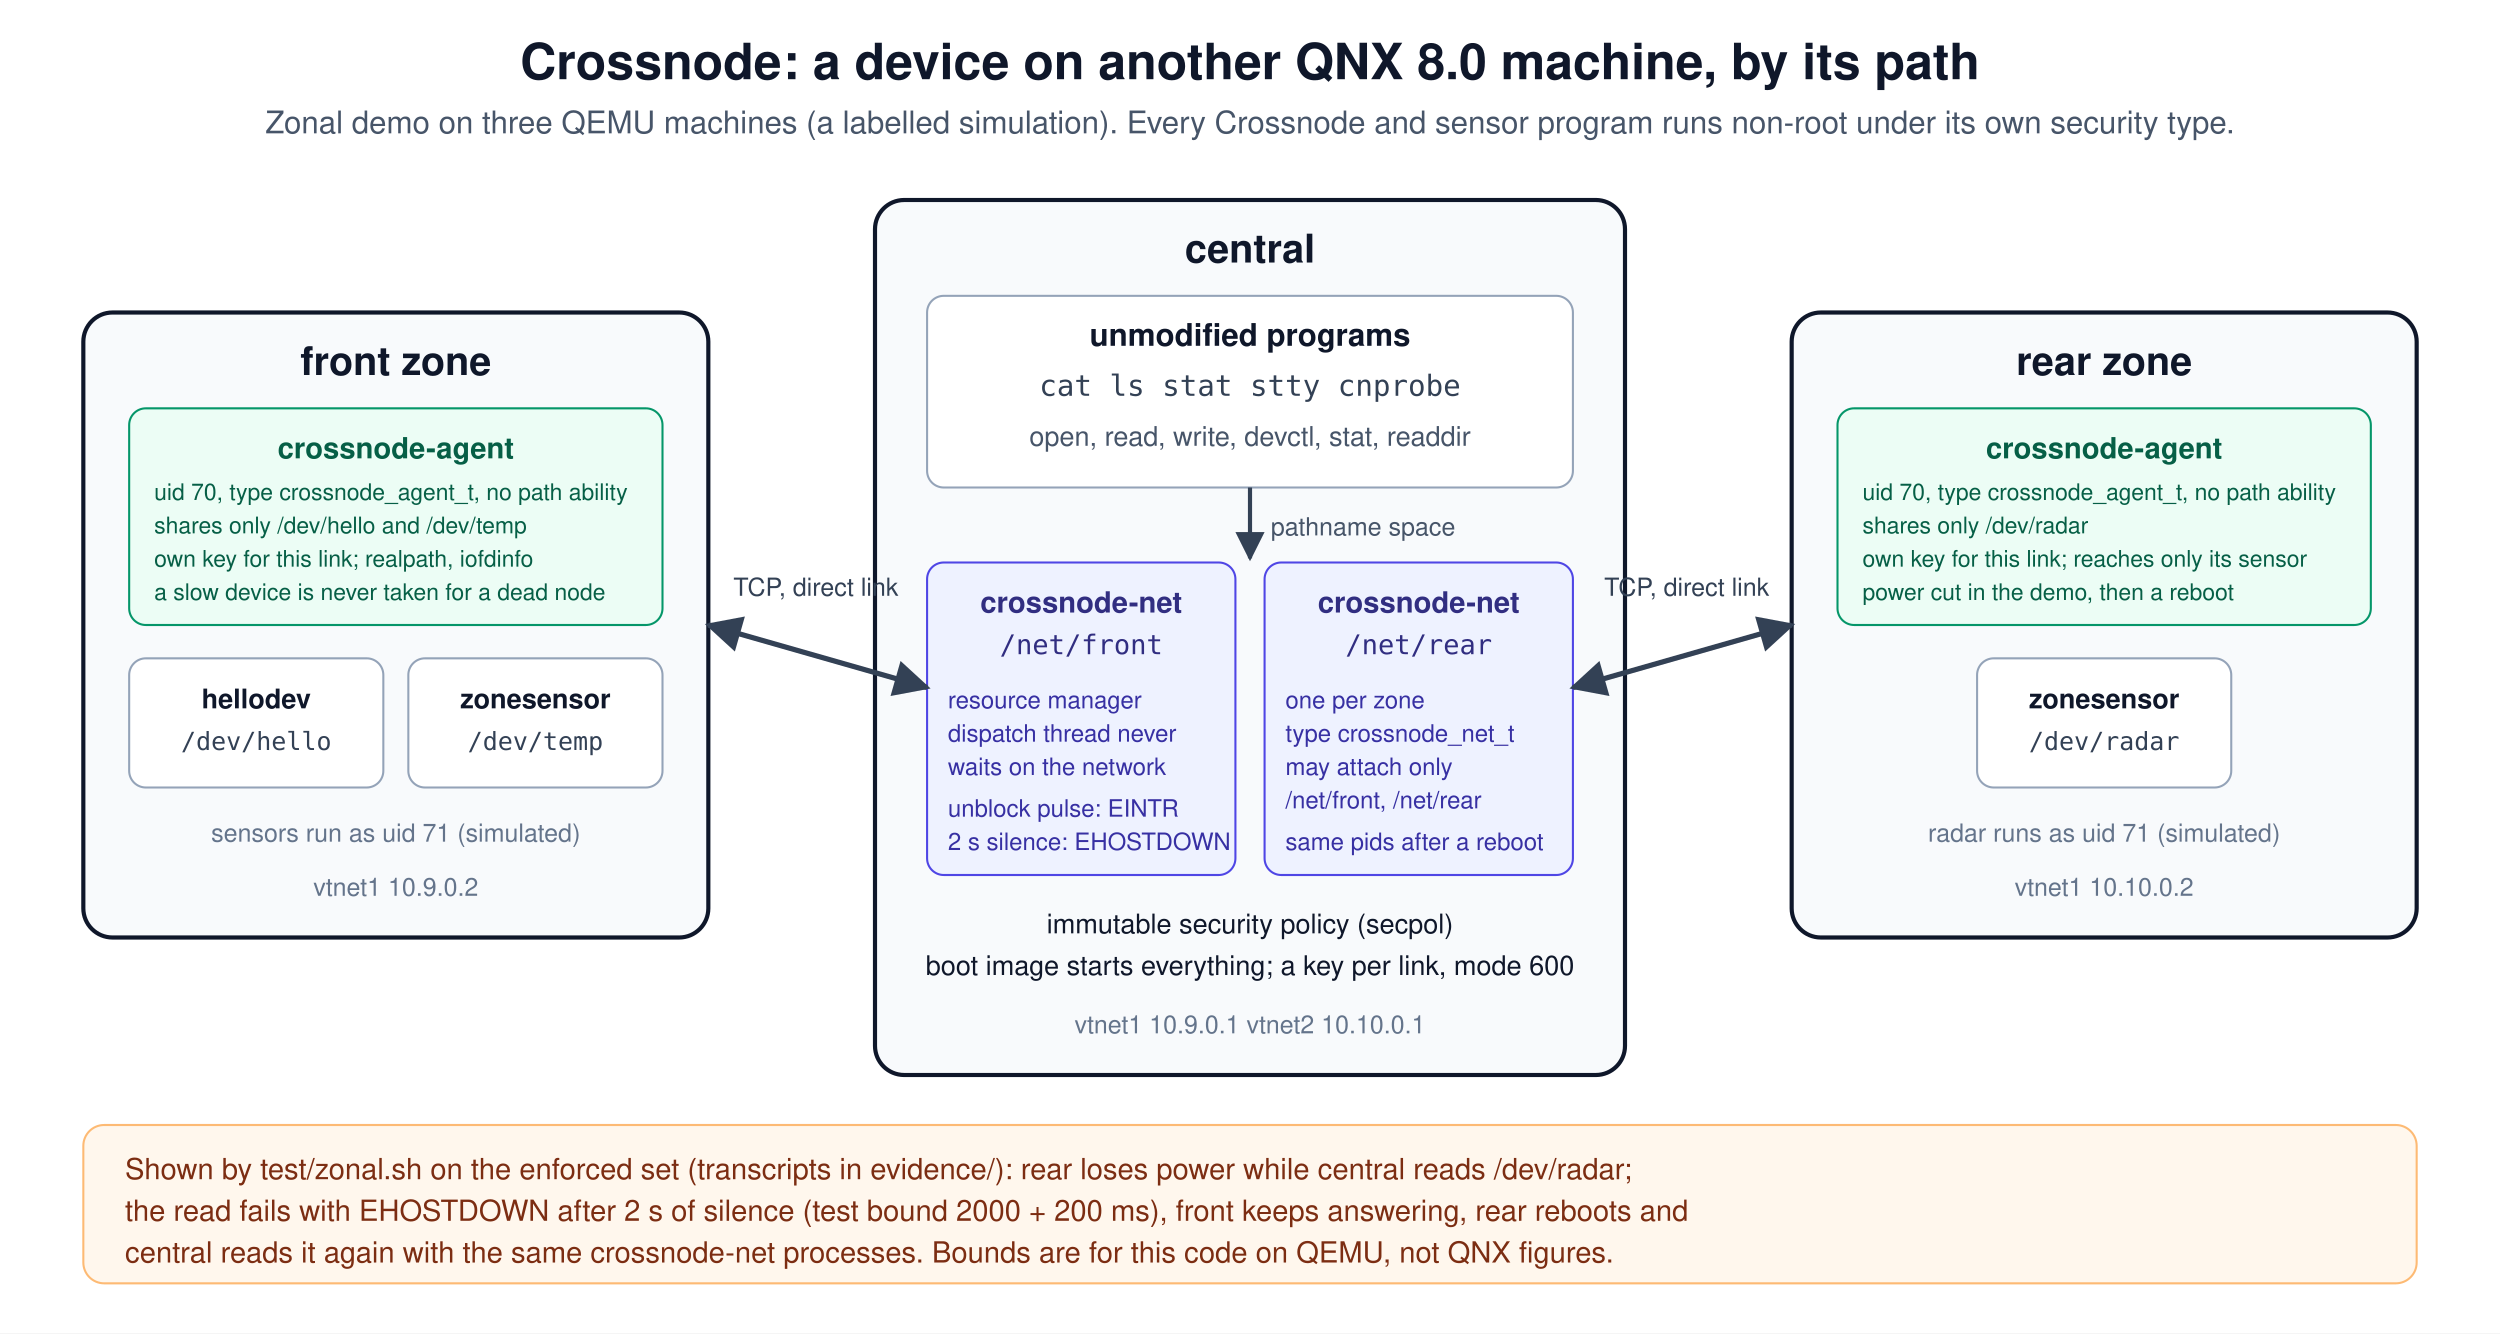
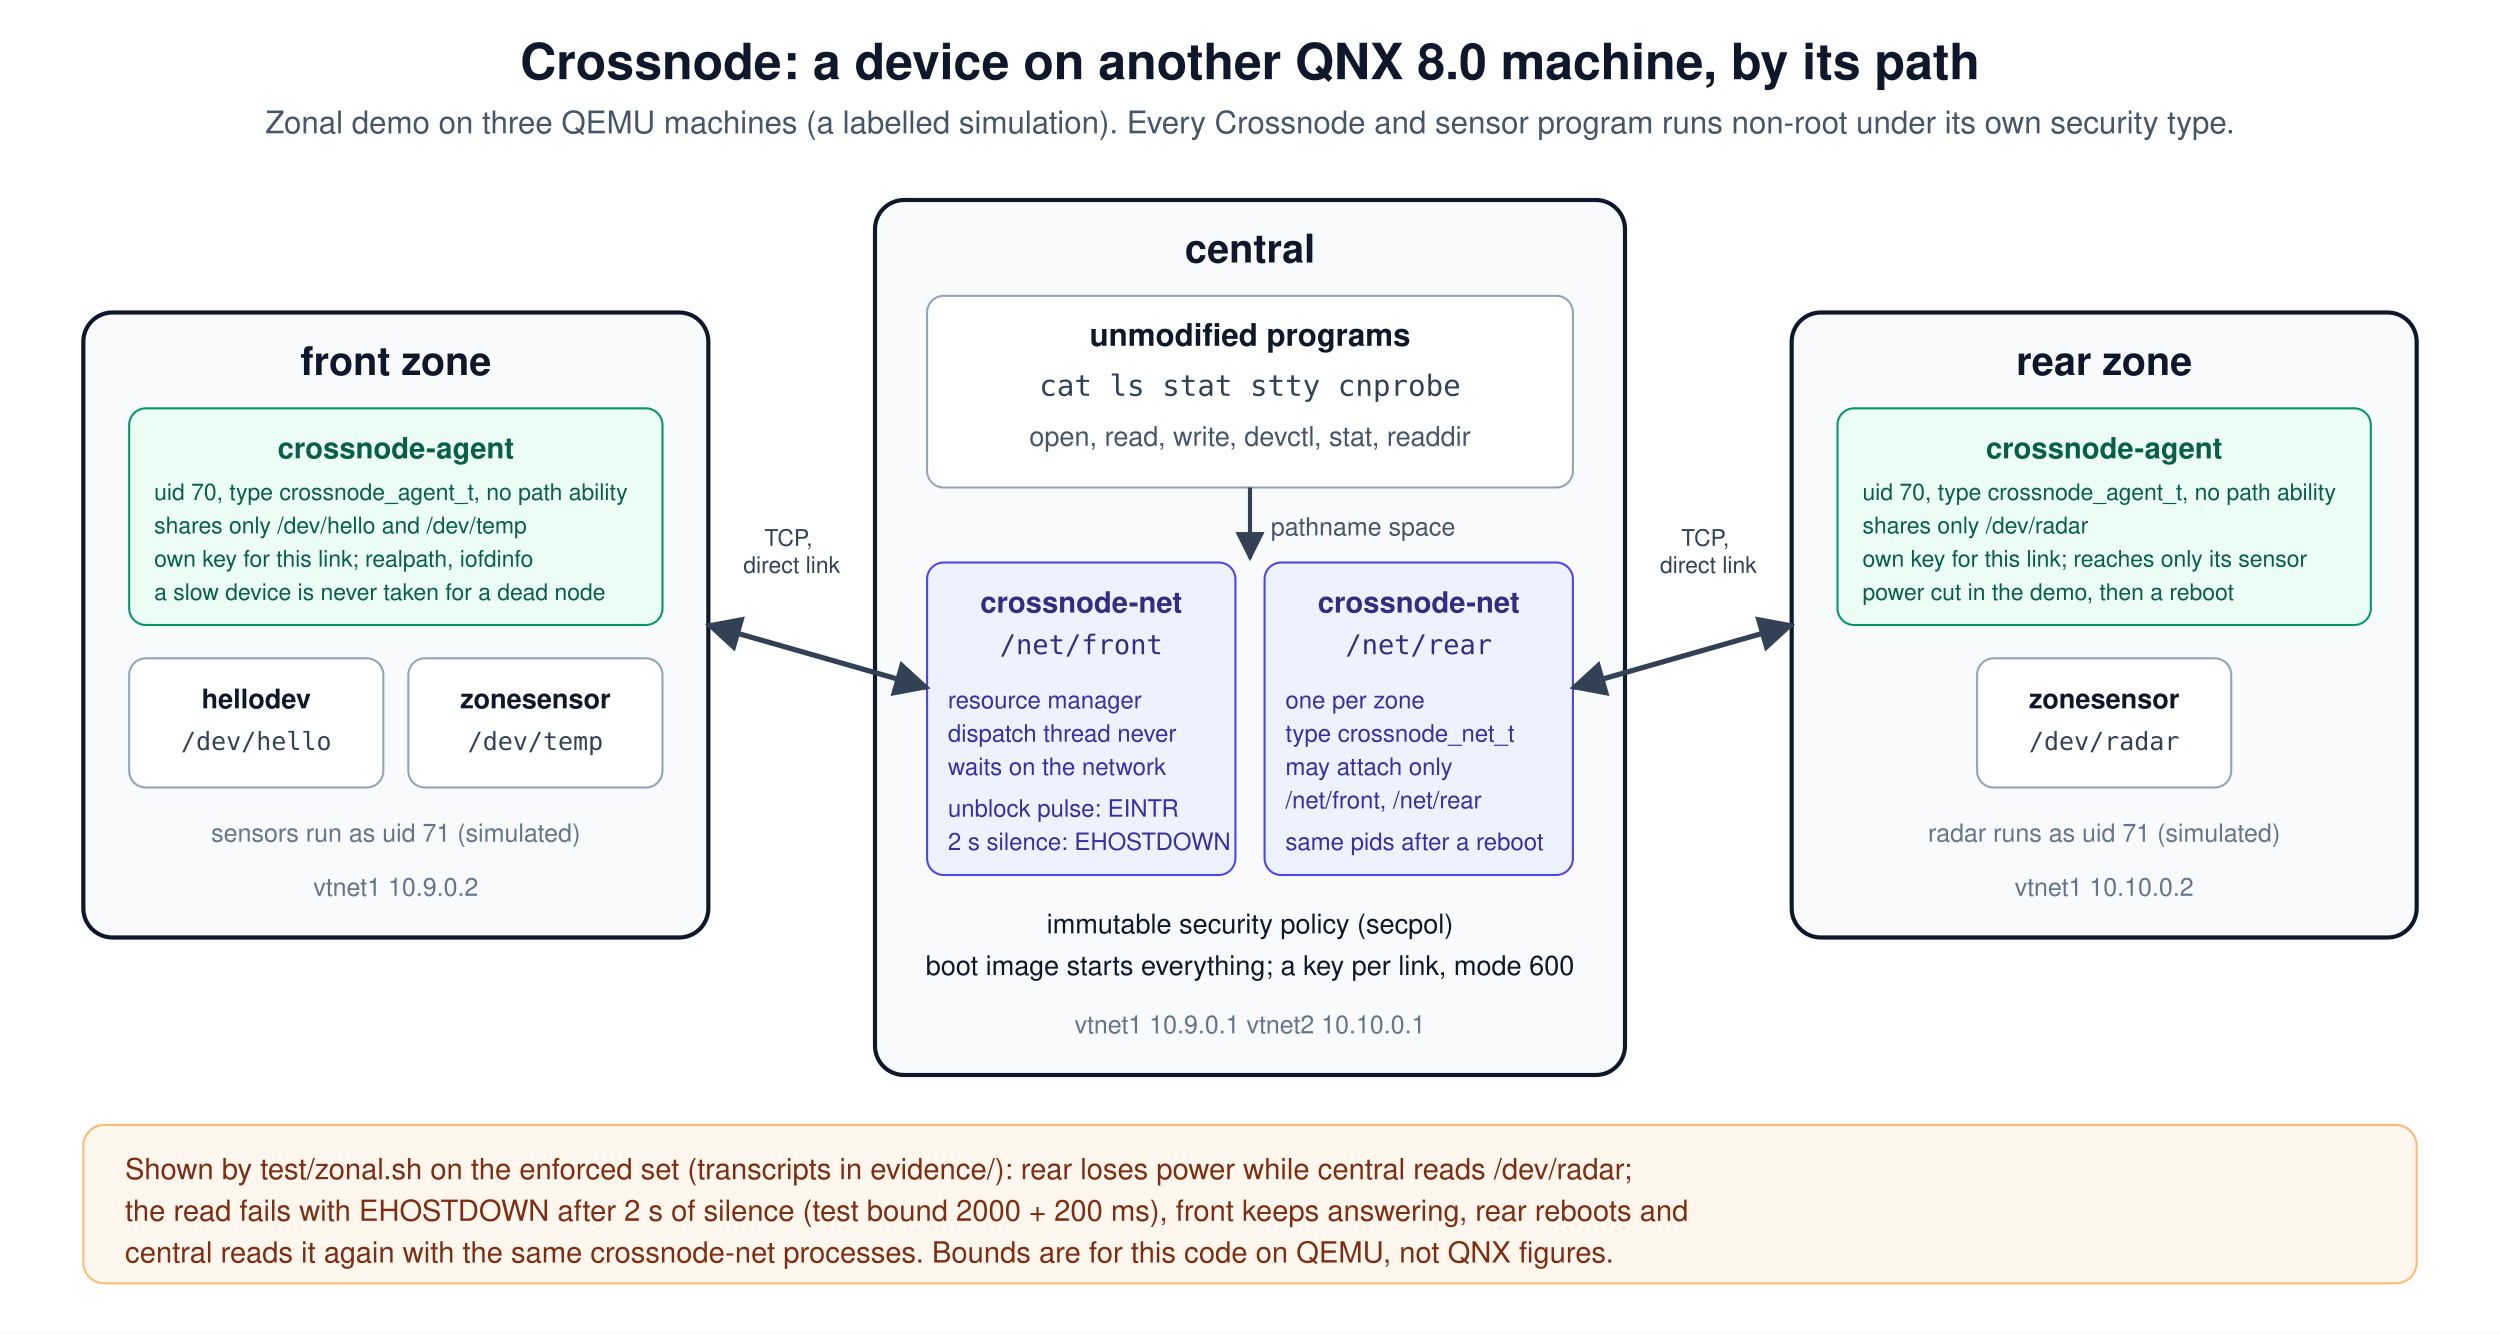
<svg xmlns="http://www.w3.org/2000/svg" viewBox="0 0 1200 640" width="1200" height="640" font-family="Helvetica, Arial, sans-serif">
  <defs>
    <marker id="arrow" viewBox="0 0 10 10" refX="9" refY="5" markerWidth="7" markerHeight="7" orient="auto-start-reverse">
      <path d="M0,0 L10,5 L0,10 z" fill="#334155" />
    </marker>
  </defs>
  <rect x="0" y="0" width="1200" height="640" fill="#ffffff" />
  <text x="600" y="38" text-anchor="middle" font-size="24" font-weight="700" fill="#0f172a">Crossnode: a device on another QNX 8.0 machine, by its path</text>
  <text x="600" y="64" text-anchor="middle" font-size="15" fill="#475569">Zonal demo on three QEMU machines (a labelled simulation). Every Crossnode and sensor program runs non-root under its own security type.</text>
  <rect x="420" y="96" width="360" height="420" rx="14" fill="#f8fafc" stroke="#0f172a" stroke-width="2" />
  <text x="600" y="126" text-anchor="middle" font-size="19" font-weight="700" fill="#0f172a">central</text>
  <rect x="445" y="142" width="310" height="92" rx="8" fill="#ffffff" stroke="#94a3b8" />
  <text x="600" y="166" text-anchor="middle" font-size="15" font-weight="700" fill="#0f172a">unmodified programs</text>
  <text x="600" y="190" text-anchor="middle" font-size="14" fill="#334155" font-family="Menlo, monospace">cat  ls  stat  stty  cnprobe</text>
  <text x="600" y="214" text-anchor="middle" font-size="13" fill="#475569">open, read, write, devctl, stat, readdir</text>
  <line x1="600" y1="234" x2="600" y2="268" stroke="#334155" stroke-width="2" marker-end="url(#arrow)" />
  <text x="610" y="257" font-size="12" fill="#475569">pathname space</text>
  <rect x="445" y="270" width="148" height="150" rx="8" fill="#eef2ff" stroke="#4f46e5" />
  <text x="519" y="294" text-anchor="middle" font-size="14" font-weight="700" fill="#312e81">crossnode-net</text>
  <text x="519" y="314" text-anchor="middle" font-size="13" fill="#312e81" font-family="Menlo, monospace">/net/front</text>
  <rect x="607" y="270" width="148" height="150" rx="8" fill="#eef2ff" stroke="#4f46e5" />
  <text x="681" y="294" text-anchor="middle" font-size="14" font-weight="700" fill="#312e81">crossnode-net</text>
  <text x="681" y="314" text-anchor="middle" font-size="13" fill="#312e81" font-family="Menlo, monospace">/net/rear</text>
  <g font-size="11.5" fill="#3730a3">
    <text x="455" y="340">resource manager</text>
    <text x="455" y="356">dispatch thread never</text>
    <text x="455" y="372">waits on the network</text>
    <text x="455" y="392">unblock pulse: EINTR</text>
    <text x="455" y="408">2 s silence: EHOSTDOWN</text>
    <text x="617" y="340">one per zone</text>
    <text x="617" y="356">type crossnode_net_t</text>
    <text x="617" y="372">may attach only</text>
    <text x="617" y="388">/net/front, /net/rear</text>
    <text x="617" y="408">same pids after a reboot</text>
  </g>
  <text x="600" y="448" text-anchor="middle" font-size="13" fill="#0f172a">immutable security policy (secpol)</text>
  <text x="600" y="468" text-anchor="middle" font-size="13" fill="#0f172a">boot image starts everything; a key per link, mode 600</text>
  <text x="600" y="496" text-anchor="middle" font-size="12" fill="#64748b">vtnet1 10.9.0.1           vtnet2 10.10.0.1</text>
  <rect x="40" y="150" width="300" height="300" rx="14" fill="#f8fafc" stroke="#0f172a" stroke-width="2" />
  <text x="190" y="180" text-anchor="middle" font-size="19" font-weight="700" fill="#0f172a">front zone</text>
  <rect x="62" y="196" width="256" height="104" rx="8" fill="#ecfdf5" stroke="#059669" />
  <text x="190" y="220" text-anchor="middle" font-size="14" font-weight="700" fill="#065f46">crossnode-agent</text>
  <g font-size="11" fill="#065f46">
    <text x="74" y="240">uid 70, type crossnode_agent_t, no path ability</text>
    <text x="74" y="256">shares only /dev/hello and /dev/temp</text>
    <text x="74" y="272">own key for this link; realpath, iofdinfo</text>
    <text x="74" y="288">a slow device is never taken for a dead node</text>
  </g>
  <rect x="62" y="316" width="122" height="62" rx="8" fill="#ffffff" stroke="#94a3b8" />
  <text x="123" y="340" text-anchor="middle" font-size="13" font-weight="700" fill="#0f172a">hellodev</text>
  <text x="123" y="360" text-anchor="middle" font-size="12" fill="#334155" font-family="Menlo, monospace">/dev/hello</text>
  <rect x="196" y="316" width="122" height="62" rx="8" fill="#ffffff" stroke="#94a3b8" />
  <text x="257" y="340" text-anchor="middle" font-size="13" font-weight="700" fill="#0f172a">zonesensor</text>
  <text x="257" y="360" text-anchor="middle" font-size="12" fill="#334155" font-family="Menlo, monospace">/dev/temp</text>
  <text x="190" y="404" text-anchor="middle" font-size="12" fill="#64748b">sensors run as uid 71 (simulated)</text>
  <text x="190" y="430" text-anchor="middle" font-size="12" fill="#64748b">vtnet1 10.9.0.2</text>
  <rect x="860" y="150" width="300" height="300" rx="14" fill="#f8fafc" stroke="#0f172a" stroke-width="2" />
  <text x="1010" y="180" text-anchor="middle" font-size="19" font-weight="700" fill="#0f172a">rear zone</text>
  <rect x="882" y="196" width="256" height="104" rx="8" fill="#ecfdf5" stroke="#059669" />
  <text x="1010" y="220" text-anchor="middle" font-size="14" font-weight="700" fill="#065f46">crossnode-agent</text>
  <g font-size="11" fill="#065f46">
    <text x="894" y="240">uid 70, type crossnode_agent_t, no path ability</text>
    <text x="894" y="256">shares only /dev/radar</text>
    <text x="894" y="272">own key for this link; reaches only its sensor</text>
    <text x="894" y="288">power cut in the demo, then a reboot</text>
  </g>
  <rect x="949" y="316" width="122" height="62" rx="8" fill="#ffffff" stroke="#94a3b8" />
  <text x="1010" y="340" text-anchor="middle" font-size="13" font-weight="700" fill="#0f172a">zonesensor</text>
  <text x="1010" y="360" text-anchor="middle" font-size="12" fill="#334155" font-family="Menlo, monospace">/dev/radar</text>
  <text x="1010" y="404" text-anchor="middle" font-size="12" fill="#64748b">radar runs as uid 71 (simulated)</text>
  <text x="1010" y="430" text-anchor="middle" font-size="12" fill="#64748b">vtnet1 10.10.0.2</text>
  <line x1="340" y1="300" x2="445" y2="330" stroke="#334155" stroke-width="2.5" marker-start="url(#arrow)" marker-end="url(#arrow)" />
-   <text x="352" y="286" font-size="12" fill="#334155">TCP, direct link</text>
+   <text x="380" y="262" font-size="11" fill="#334155" text-anchor="middle">
+     <tspan x="380">TCP,</tspan>
+     <tspan x="380" dy="13">direct link</tspan>
+   </text>
  <line x1="860" y1="300" x2="755" y2="330" stroke="#334155" stroke-width="2.5" marker-start="url(#arrow)" marker-end="url(#arrow)" />
-   <text x="770" y="286" font-size="12" fill="#334155">TCP, direct link</text>
+   <text x="820" y="262" font-size="11" fill="#334155" text-anchor="middle">
+     <tspan x="820">TCP,</tspan>
+     <tspan x="820" dy="13">direct link</tspan>
+   </text>
  <rect x="40" y="540" width="1120" height="76" rx="10" fill="#fff7ed" stroke="#fdba74" />
  <text x="60" y="566" font-size="14" fill="#7c2d12">Shown by test/zonal.sh on the enforced set (transcripts in evidence/): rear loses power while central reads /dev/radar;</text>
  <text x="60" y="586" font-size="14" fill="#7c2d12">the read fails with EHOSTDOWN after 2 s of silence (test bound 2000 + 200 ms), front keeps answering, rear reboots and</text>
  <text x="60" y="606" font-size="14" fill="#7c2d12">central reads it again with the same crossnode-net processes. Bounds are for this code on QEMU, not QNX figures.</text>
</svg>
